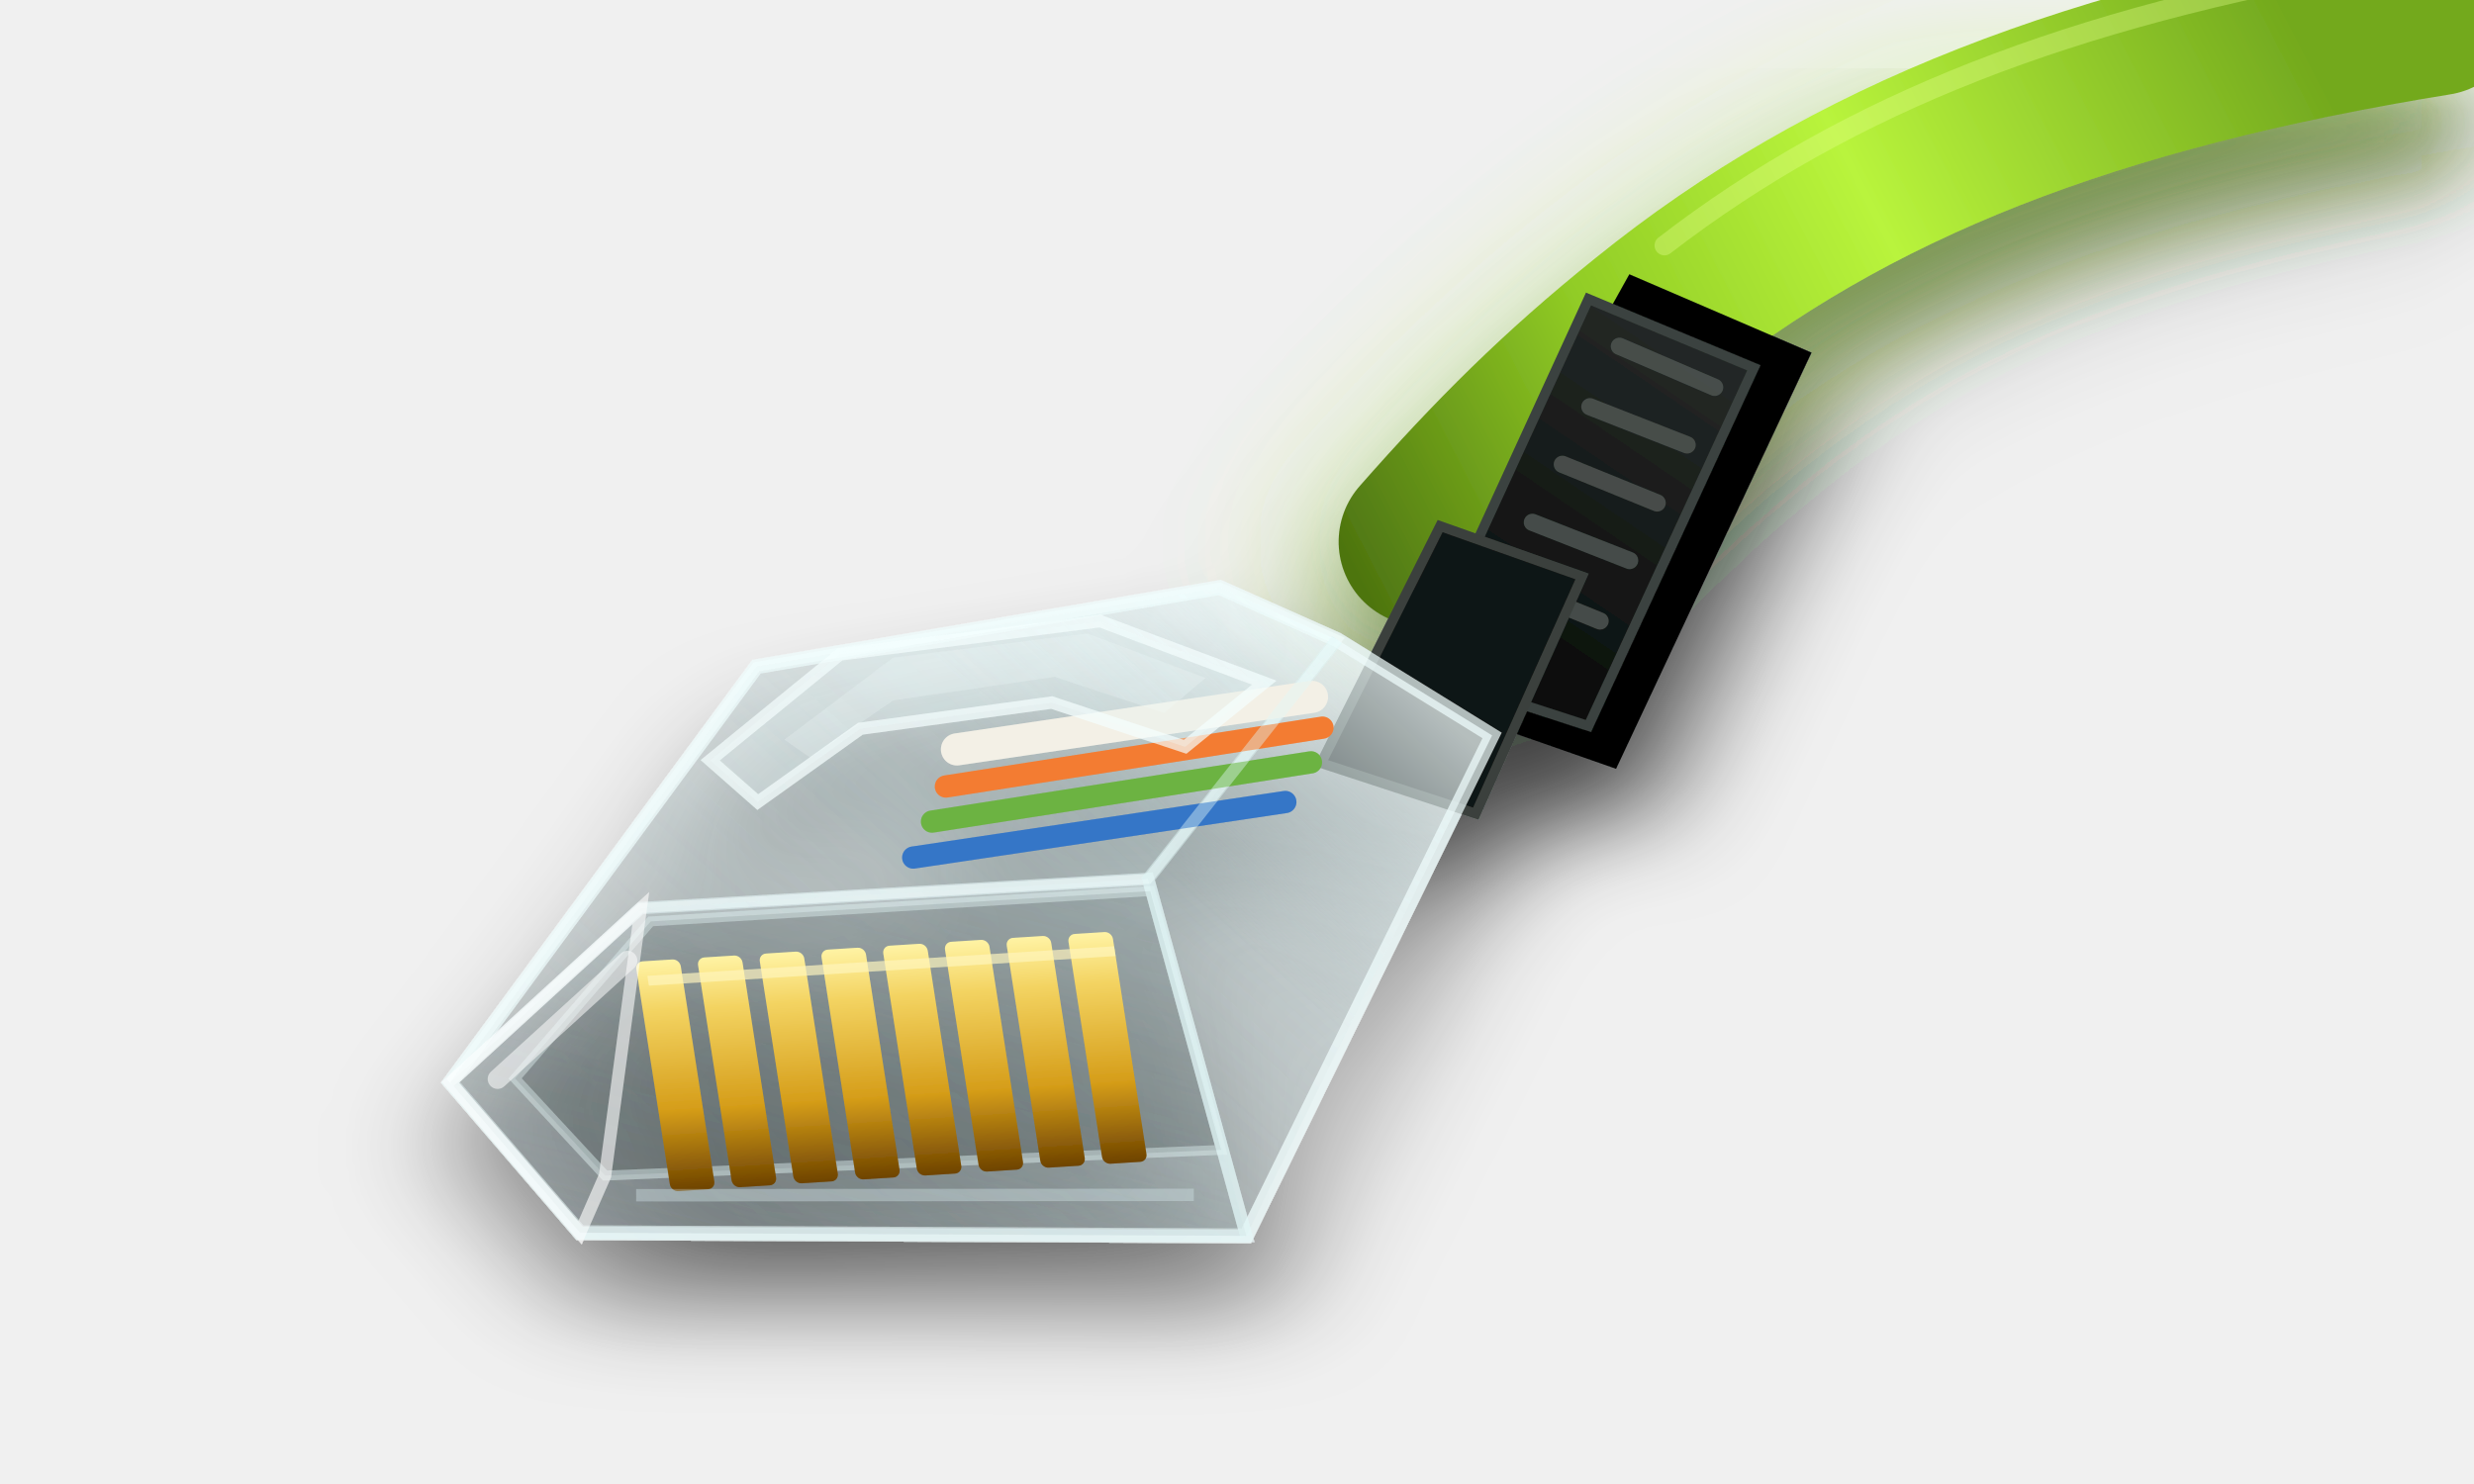
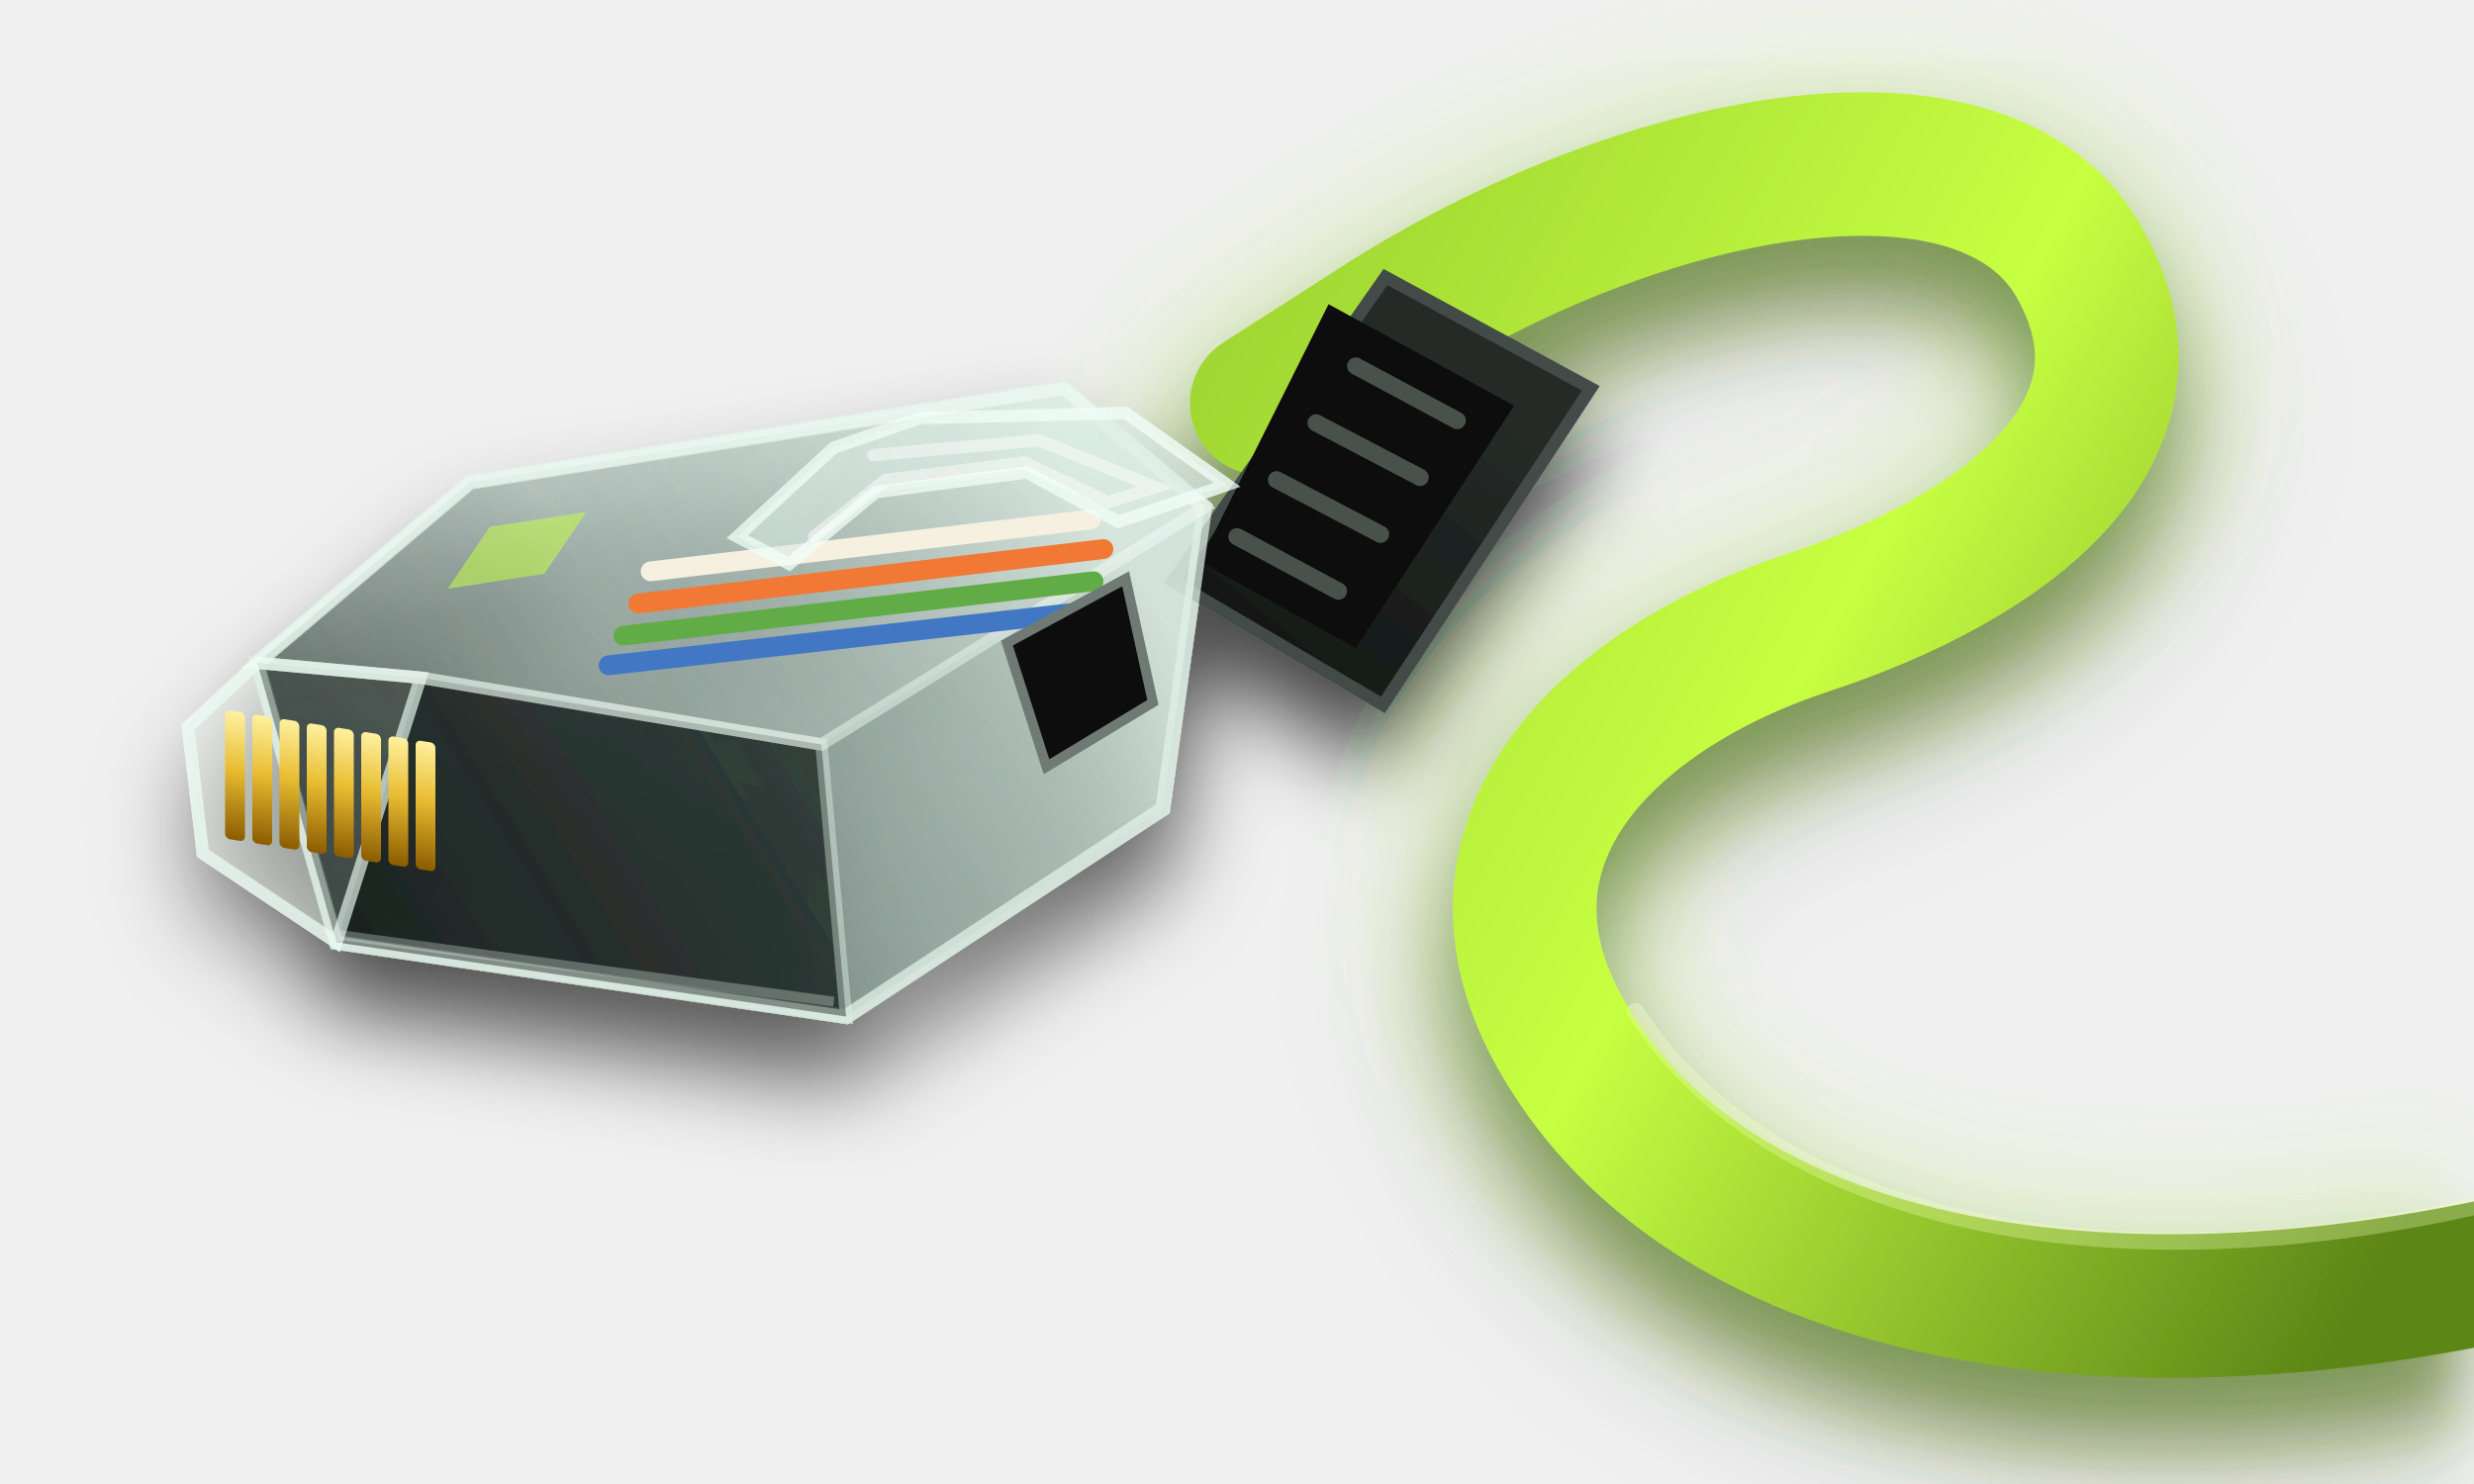
- <svg xmlns="http://www.w3.org/2000/svg" viewBox="0 0 1000 600" fill="none">
+ <svg xmlns="http://www.w3.org/2000/svg" viewBox="0 0 1000 600" fill="none" role="img" aria-label="Cabo de rede RJ45 vetorial">
  <defs>
-     <linearGradient id="cableG" x1="980" y1="105" x2="560" y2="235" gradientUnits="userSpaceOnUse">
-       <stop stop-color="#73a91e" />
-       <stop offset=".42" stop-color="#b9f43c" />
-       <stop offset=".7" stop-color="#91cc25" />
-       <stop offset="1" stop-color="#4d7410" />
+     <linearGradient id="cable" x1="980" y1="480" x2="360" y2="130" gradientUnits="userSpaceOnUse">
+       <stop stop-color="#5c8617" />
+       <stop offset=".45" stop-color="#c7ff42" />
+       <stop offset="1" stop-color="#8fc52b" />
    </linearGradient>
-     <linearGradient id="bootG" x1="690" y1="145" x2="520" y2="320" gradientUnits="userSpaceOnUse">
-       <stop stop-color="#232826" />
-       <stop offset=".5" stop-color="#0f1211" />
-       <stop offset="1" stop-color="#030404" />
+     <linearGradient id="boot" x1="560" y1="130" x2="410" y2="315" gradientUnits="userSpaceOnUse">
+       <stop stop-color="#252b28" />
+       <stop offset="1" stop-color="#070908" />
    </linearGradient>
-     <linearGradient id="plugTop" x1="520" y1="210" x2="250" y2="420" gradientUnits="userSpaceOnUse">
-       <stop stop-color="#f4ffff" stop-opacity=".72" />
-       <stop offset=".35" stop-color="#b5cacc" stop-opacity=".34" />
-       <stop offset="1" stop-color="#536164" stop-opacity=".22" />
+     <linearGradient id="plug" x1="420" y1="170" x2="130" y2="350" gradientUnits="userSpaceOnUse">
+       <stop stop-color="#d8e8df" stop-opacity=".9" />
+       <stop offset=".55" stop-color="#779087" stop-opacity=".52" />
+       <stop offset="1" stop-color="#26322e" stop-opacity=".82" />
    </linearGradient>
-     <linearGradient id="plugSide" x1="400" y1="300" x2="300" y2="520" gradientUnits="userSpaceOnUse">
-       <stop stop-color="#d8e9eb" stop-opacity=".46" />
-       <stop offset="1" stop-color="#637174" stop-opacity=".22" />
+     <linearGradient id="gold" x1="0" y1="0" x2="0" y2="1">
+       <stop stop-color="#fff1a0" />
+       <stop offset=".45" stop-color="#e9bd32" />
+       <stop offset="1" stop-color="#8b5c00" />
    </linearGradient>
-     <linearGradient id="goldG" x1="0" y1="0" x2="0" y2="1">
-       <stop stop-color="#fff3a4" />
-       <stop offset=".22" stop-color="#f3d361" />
-       <stop offset=".65" stop-color="#d59d19" />
-       <stop offset="1" stop-color="#6e4300" />
-     </linearGradient>
-     <filter id="ds" x="-40%" y="-40%" width="200%" height="220%">
-       <feDropShadow dx="0" dy="28" stdDeviation="22" flood-color="#000" flood-opacity=".72" />
+     <filter id="shadow" x="-30%" y="-30%" width="180%" height="190%">
+       <feDropShadow dx="0" dy="24" stdDeviation="18" flood-color="#000" flood-opacity=".72" />
    </filter>
-     <filter id="glow" x="-120%" y="-120%" width="340%" height="340%">
-       <feGaussianBlur stdDeviation="22" />
+     <filter id="glow" x="-60%" y="-60%" width="220%" height="220%">
+       <feGaussianBlur stdDeviation="20" />
    </filter>
  </defs>
-   <g filter="url(#ds)" transform="rotate(-10 565 300)">
-     <path d="M1030 82C889 80 786 100 694 151C654 173 624 194 589 222" stroke="#baff39" stroke-opacity=".16" stroke-width="108" stroke-linecap="round" filter="url(#glow)" />
-     <path d="M1030 82C889 80 786 100 694 151C654 173 624 194 589 222" stroke="url(#cableG)" stroke-width="68" stroke-linecap="round" />
-     <path d="M1008 59C884 59 790 77 706 121" stroke="#e5ff91" stroke-opacity=".35" stroke-width="8" stroke-linecap="round" />
-     <path d="M690 130L757 174L650 326L568 280Z" fill="#050606" />
-     <path d="M672 137L733 176L642 307L578 273Z" fill="url(#bootG)" stroke="#3b423f" stroke-width="4" />
-     <g stroke="#4d5551" stroke-width="7" stroke-linecap="round" opacity=".85">
-       <path d="M681 158L716 181" />
-       <path d="M665 180L701 202" />
-       <path d="M650 201L685 223" />
-       <path d="M634 222L670 244" />
-       <path d="M619 244L654 266" />
+   <g filter="url(#shadow)">
+     <path d="M1025 510C844 552 690 520 632 420C585 340 651 278 730 252C812 225 878 174 841 107C804 39 669 63 563 129L510 163" stroke="#baff39" stroke-opacity=".16" stroke-width="94" stroke-linecap="round" filter="url(#glow)" />
+     <path d="M1025 510C844 552 690 520 632 420C585 340 651 278 730 252C812 225 878 174 841 107C804 39 669 63 563 129L510 163" stroke="url(#cable)" stroke-width="58" stroke-linecap="round" />
+     <path d="M1008 486C851 523 716 494 661 409" stroke="#efffb8" stroke-opacity=".32" stroke-width="7" stroke-linecap="round" />
+     <path d="M560 112L643 157L559 285L474 235Z" fill="url(#boot)" stroke="#424b46" stroke-width="5" />
+     <path d="M537 123L612 164L548 262L485 227Z" fill="#0a0d0b" />
+     <g stroke="#58615c" stroke-width="7" stroke-linecap="round" opacity=".8">
+       <path d="M548 148L589 170" />
+       <path d="M532 171L574 193" />
+       <path d="M516 194L558 216" />
+       <path d="M500 217L541 239" />
    </g>
-     <path d="M597 217L650 247L591 334L533 303Z" fill="#111413" stroke="#3a413d" stroke-width="4" />
-     <path d="M548 255L603 304L470 486L205 438L164 369L315 225L505 226Z" fill="url(#plugTop)" stroke="#eefcfd" stroke-opacity=".72" stroke-width="6" />
-     <path d="M164 369L205 438L470 486L456 337L252 313Z" fill="url(#plugSide)" stroke="#e7f8fa" stroke-opacity=".52" stroke-width="5" />
-     <path d="M315 225L505 226L548 255L456 337L252 313L164 369Z" fill="#e9ffff" fill-opacity=".08" stroke="#f4ffff" stroke-opacity=".5" stroke-width="4" />
-     <g stroke-linecap="round">
-       <path d="M534 276L389 272" stroke="#f3f0e6" stroke-width="13" />
-       <path d="M536 289L382 286" stroke="#f37b31" stroke-width="9" />
-       <path d="M529 302L374 299" stroke="#6cb343" stroke-width="9" />
-       <path d="M516 316L364 312" stroke="#3676c7" stroke-width="9" />
+     <path d="M487 205L430 157L190 195L104 268L136 381L342 411L470 327Z" fill="url(#plug)" stroke="#dff2e8" stroke-opacity=".72" stroke-width="6" />
+     <path d="M104 268L136 381L342 411L332 301L170 274Z" fill="#111816" fill-opacity=".68" stroke="#dff2e8" stroke-opacity=".38" stroke-width="5" />
+     <path d="M190 195L430 157L487 205L332 301L170 274L104 268Z" fill="#eefbf4" fill-opacity=".15" stroke="#f3fff9" stroke-opacity=".42" stroke-width="5" />
+     <path d="M104 268L170 274L136 381L82 345L76 294Z" fill="#dcebe4" fill-opacity=".2" stroke="#edfdf5" stroke-opacity=".65" stroke-width="5" />
+     <g transform="translate(91 287) skewY(9)">
+       <rect x="0" y="0" width="8" height="52" rx="2" fill="url(#gold)" />
+       <rect x="11" y="0" width="8" height="52" rx="2" fill="url(#gold)" />
+       <rect x="22" y="0" width="8" height="52" rx="2" fill="url(#gold)" />
+       <rect x="33" y="0" width="8" height="52" rx="2" fill="url(#gold)" />
+       <rect x="44" y="0" width="8" height="52" rx="2" fill="url(#gold)" />
+       <rect x="55" y="0" width="8" height="52" rx="2" fill="url(#gold)" />
+       <rect x="66" y="0" width="8" height="52" rx="2" fill="url(#gold)" />
+       <rect x="77" y="0" width="8" height="52" rx="2" fill="url(#gold)" />
    </g>
-     <path d="M255 319L456 342L466 450L219 417L190 372Z" fill="#293235" fill-opacity=".2" stroke="#e5f7f8" stroke-opacity=".38" stroke-width="4" />
-     <g transform="matrix(.994 .111 -.02 1 246 334)">
-       <rect x="0" y="0" width="18" height="94" rx="3" fill="url(#goldG)" />
-       <rect x="25" y="0" width="18" height="94" rx="3" fill="url(#goldG)" />
-       <rect x="50" y="0" width="18" height="94" rx="3" fill="url(#goldG)" />
-       <rect x="75" y="0" width="18" height="94" rx="3" fill="url(#goldG)" />
-       <rect x="100" y="0" width="18" height="94" rx="3" fill="url(#goldG)" />
-       <rect x="125" y="0" width="18" height="94" rx="3" fill="url(#goldG)" />
-       <rect x="150" y="0" width="18" height="94" rx="3" fill="url(#goldG)" />
-       <rect x="175" y="0" width="18" height="94" rx="3" fill="url(#goldG)" />
-       <path d="M4 8H193" stroke="#fff6be" stroke-width="4" opacity=".65" />
+     <g stroke-linecap="round" stroke-width="8">
+       <path d="M441 210L263 231" stroke="#f5f0df" />
+       <path d="M446 222L258 244" stroke="#f17934" />
+       <path d="M442 235L252 257" stroke="#62ac46" />
+       <path d="M432 248L246 269" stroke="#4278c3" />
    </g>
-     <path d="M349 226L455 231L516 267L480 287L430 260L352 257L306 279L290 259Z" fill="#e3f1f2" fill-opacity=".32" stroke="#f5ffff" stroke-opacity=".68" stroke-width="5" />
-     <path d="M370 231L449 235L493 261L474 272L433 250L367 248L330 265L321 256Z" fill="#f8ffff" fill-opacity=".2" />
-     <path d="M164 369L252 313L219 417L205 438Z" stroke="#fff" stroke-opacity=".55" stroke-width="5" />
-     <path d="M470 486L456 337L548 255" stroke="#dff7f9" stroke-opacity=".42" stroke-width="5" />
-     <path d="M183 371L243 333" stroke="#fff" stroke-opacity=".5" stroke-width="8" stroke-linecap="round" />
-     <path d="M230 427L452 466" stroke="#d9eef0" stroke-opacity=".3" stroke-width="5" />
+     <path d="M372 169L455 167L496 196L452 211L415 191L354 199L319 228L298 217L337 181Z" fill="#d9ebe2" fill-opacity=".55" stroke="#f2fff8" stroke-opacity=".72" stroke-width="5" />
+     <path d="M353 184L420 178L467 197L448 203L414 187L358 194L329 217" stroke="#ffffff" stroke-opacity=".45" stroke-width="5" stroke-linecap="round" />
+     <path d="M407 260L455 234L466 284L423 310Z" fill="#0c100e" stroke="#6e7a73" stroke-width="4" />
+     <path d="M198 213L237 207L220 232L181 238Z" fill="#c7ff42" fill-opacity=".5" />
+     <path d="M137 378L337 405" stroke="#f4fff9" stroke-opacity=".28" stroke-width="4" />
  </g>
</svg>
